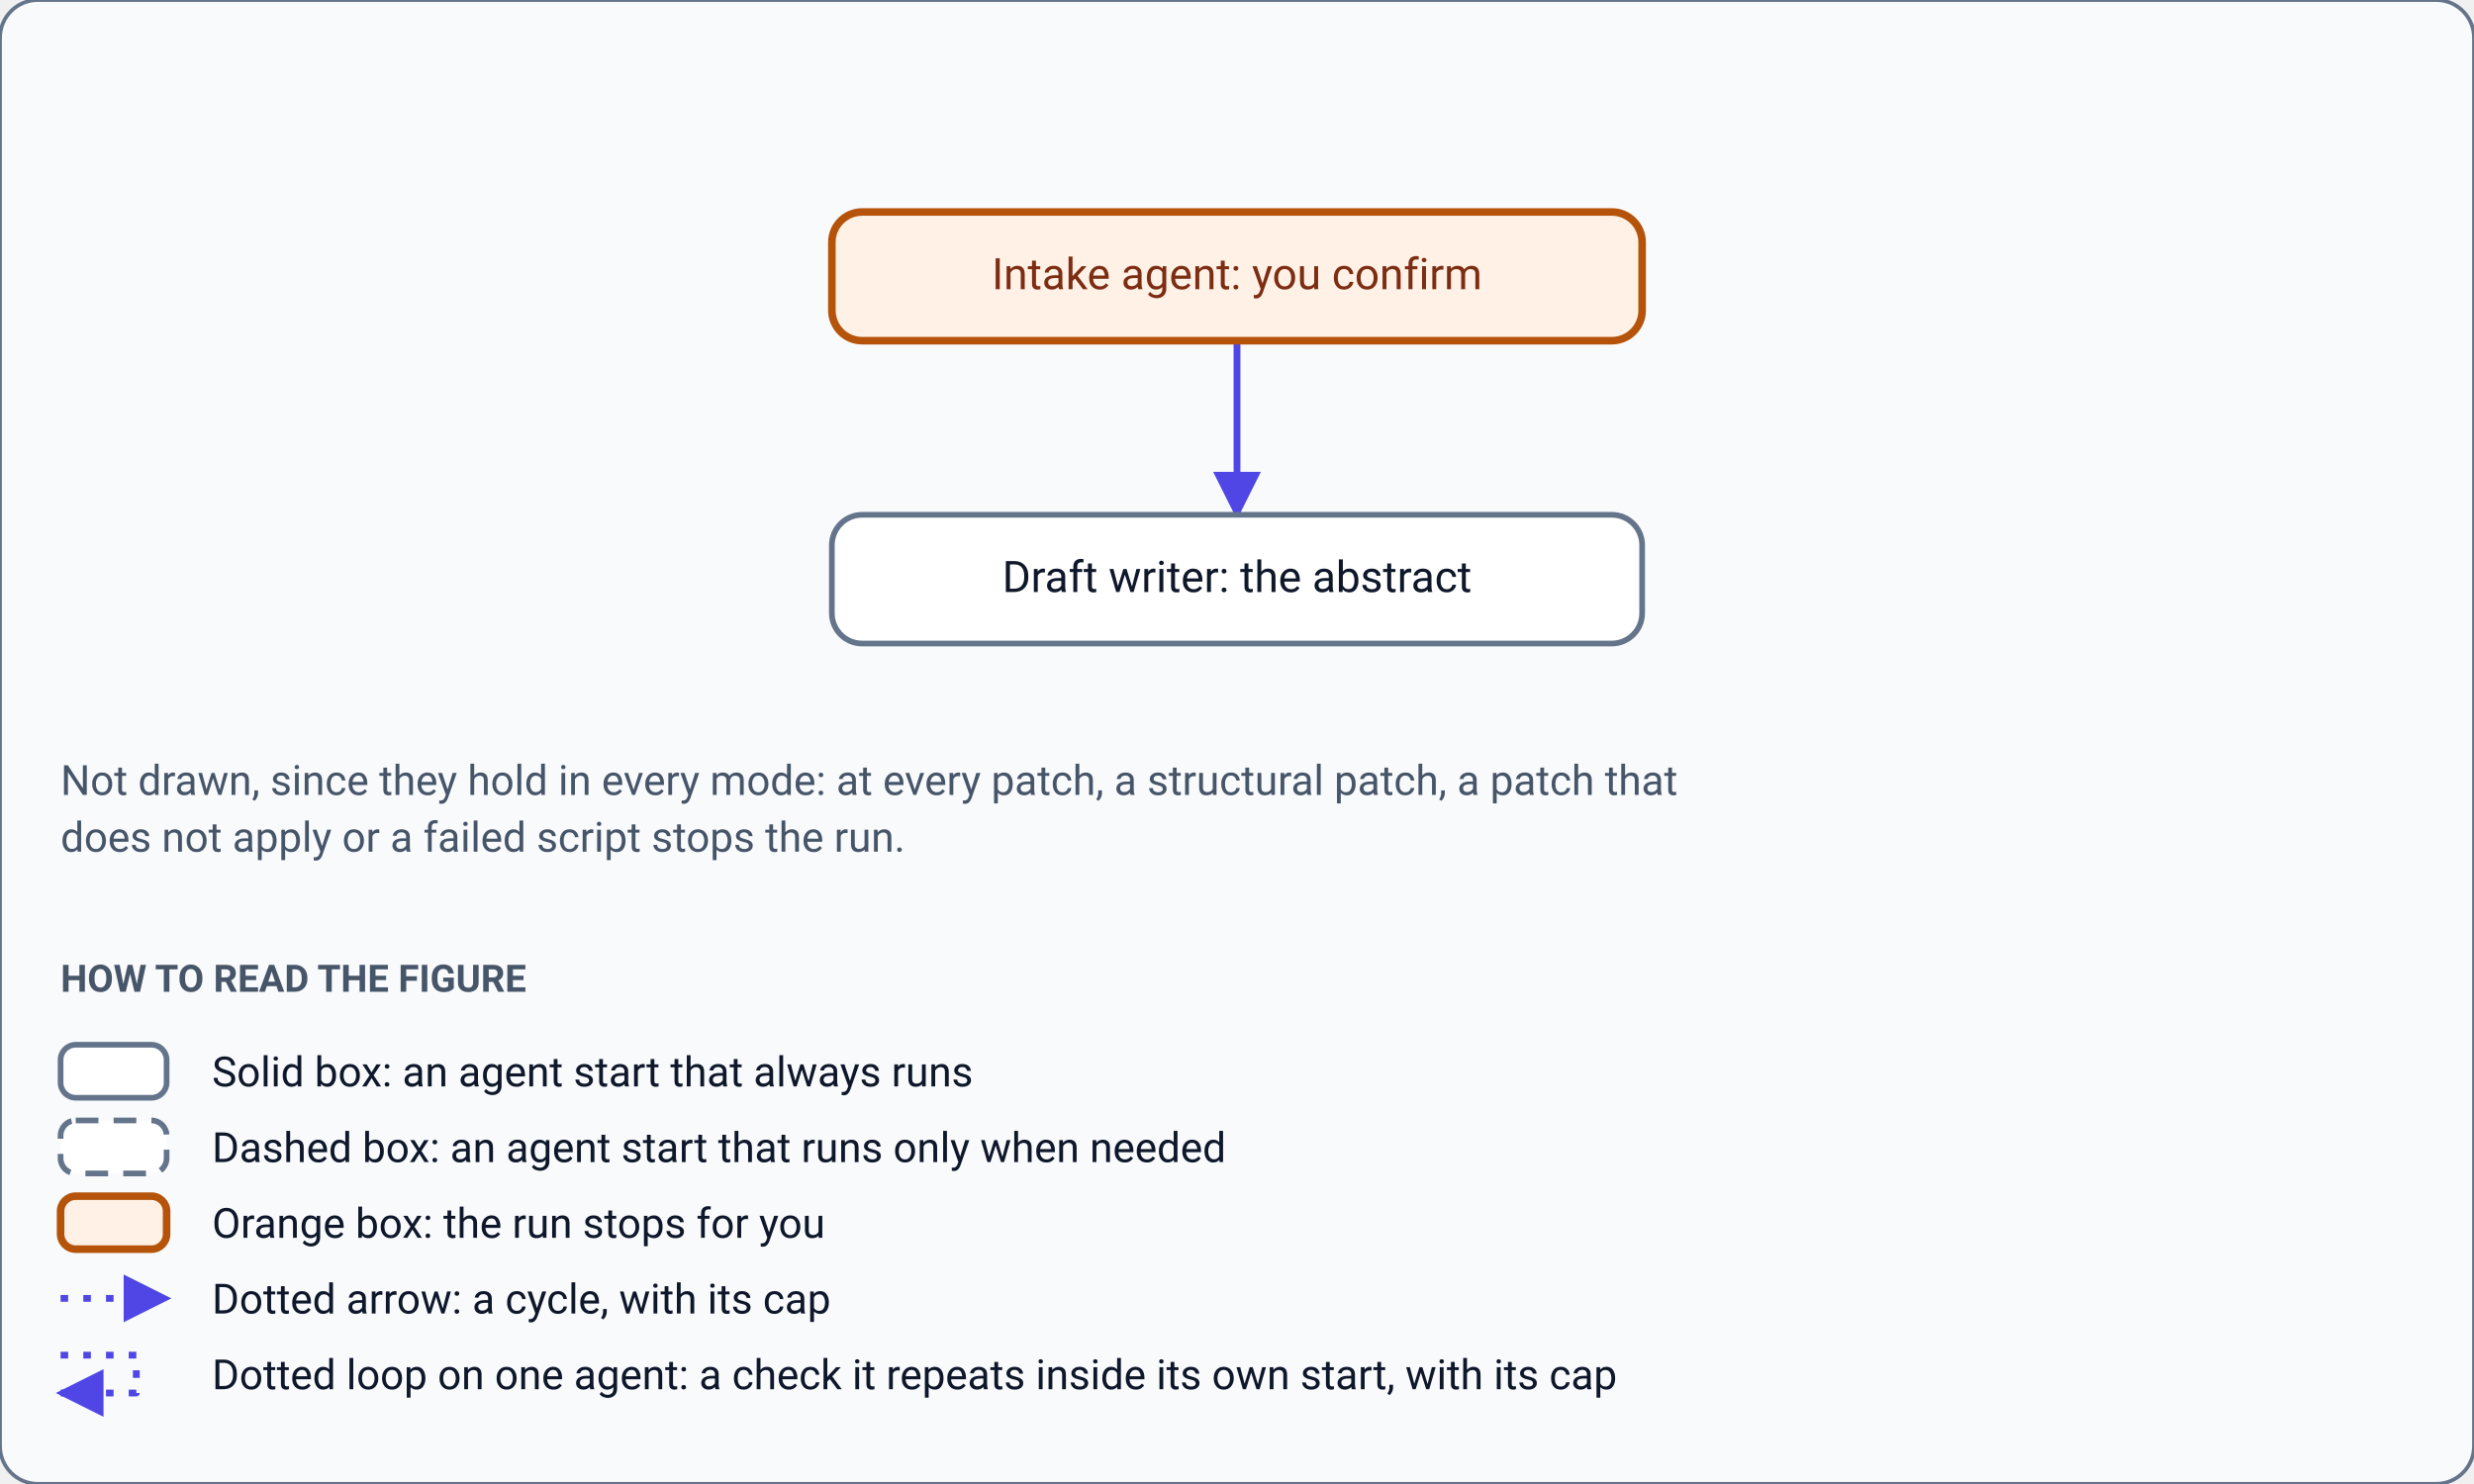
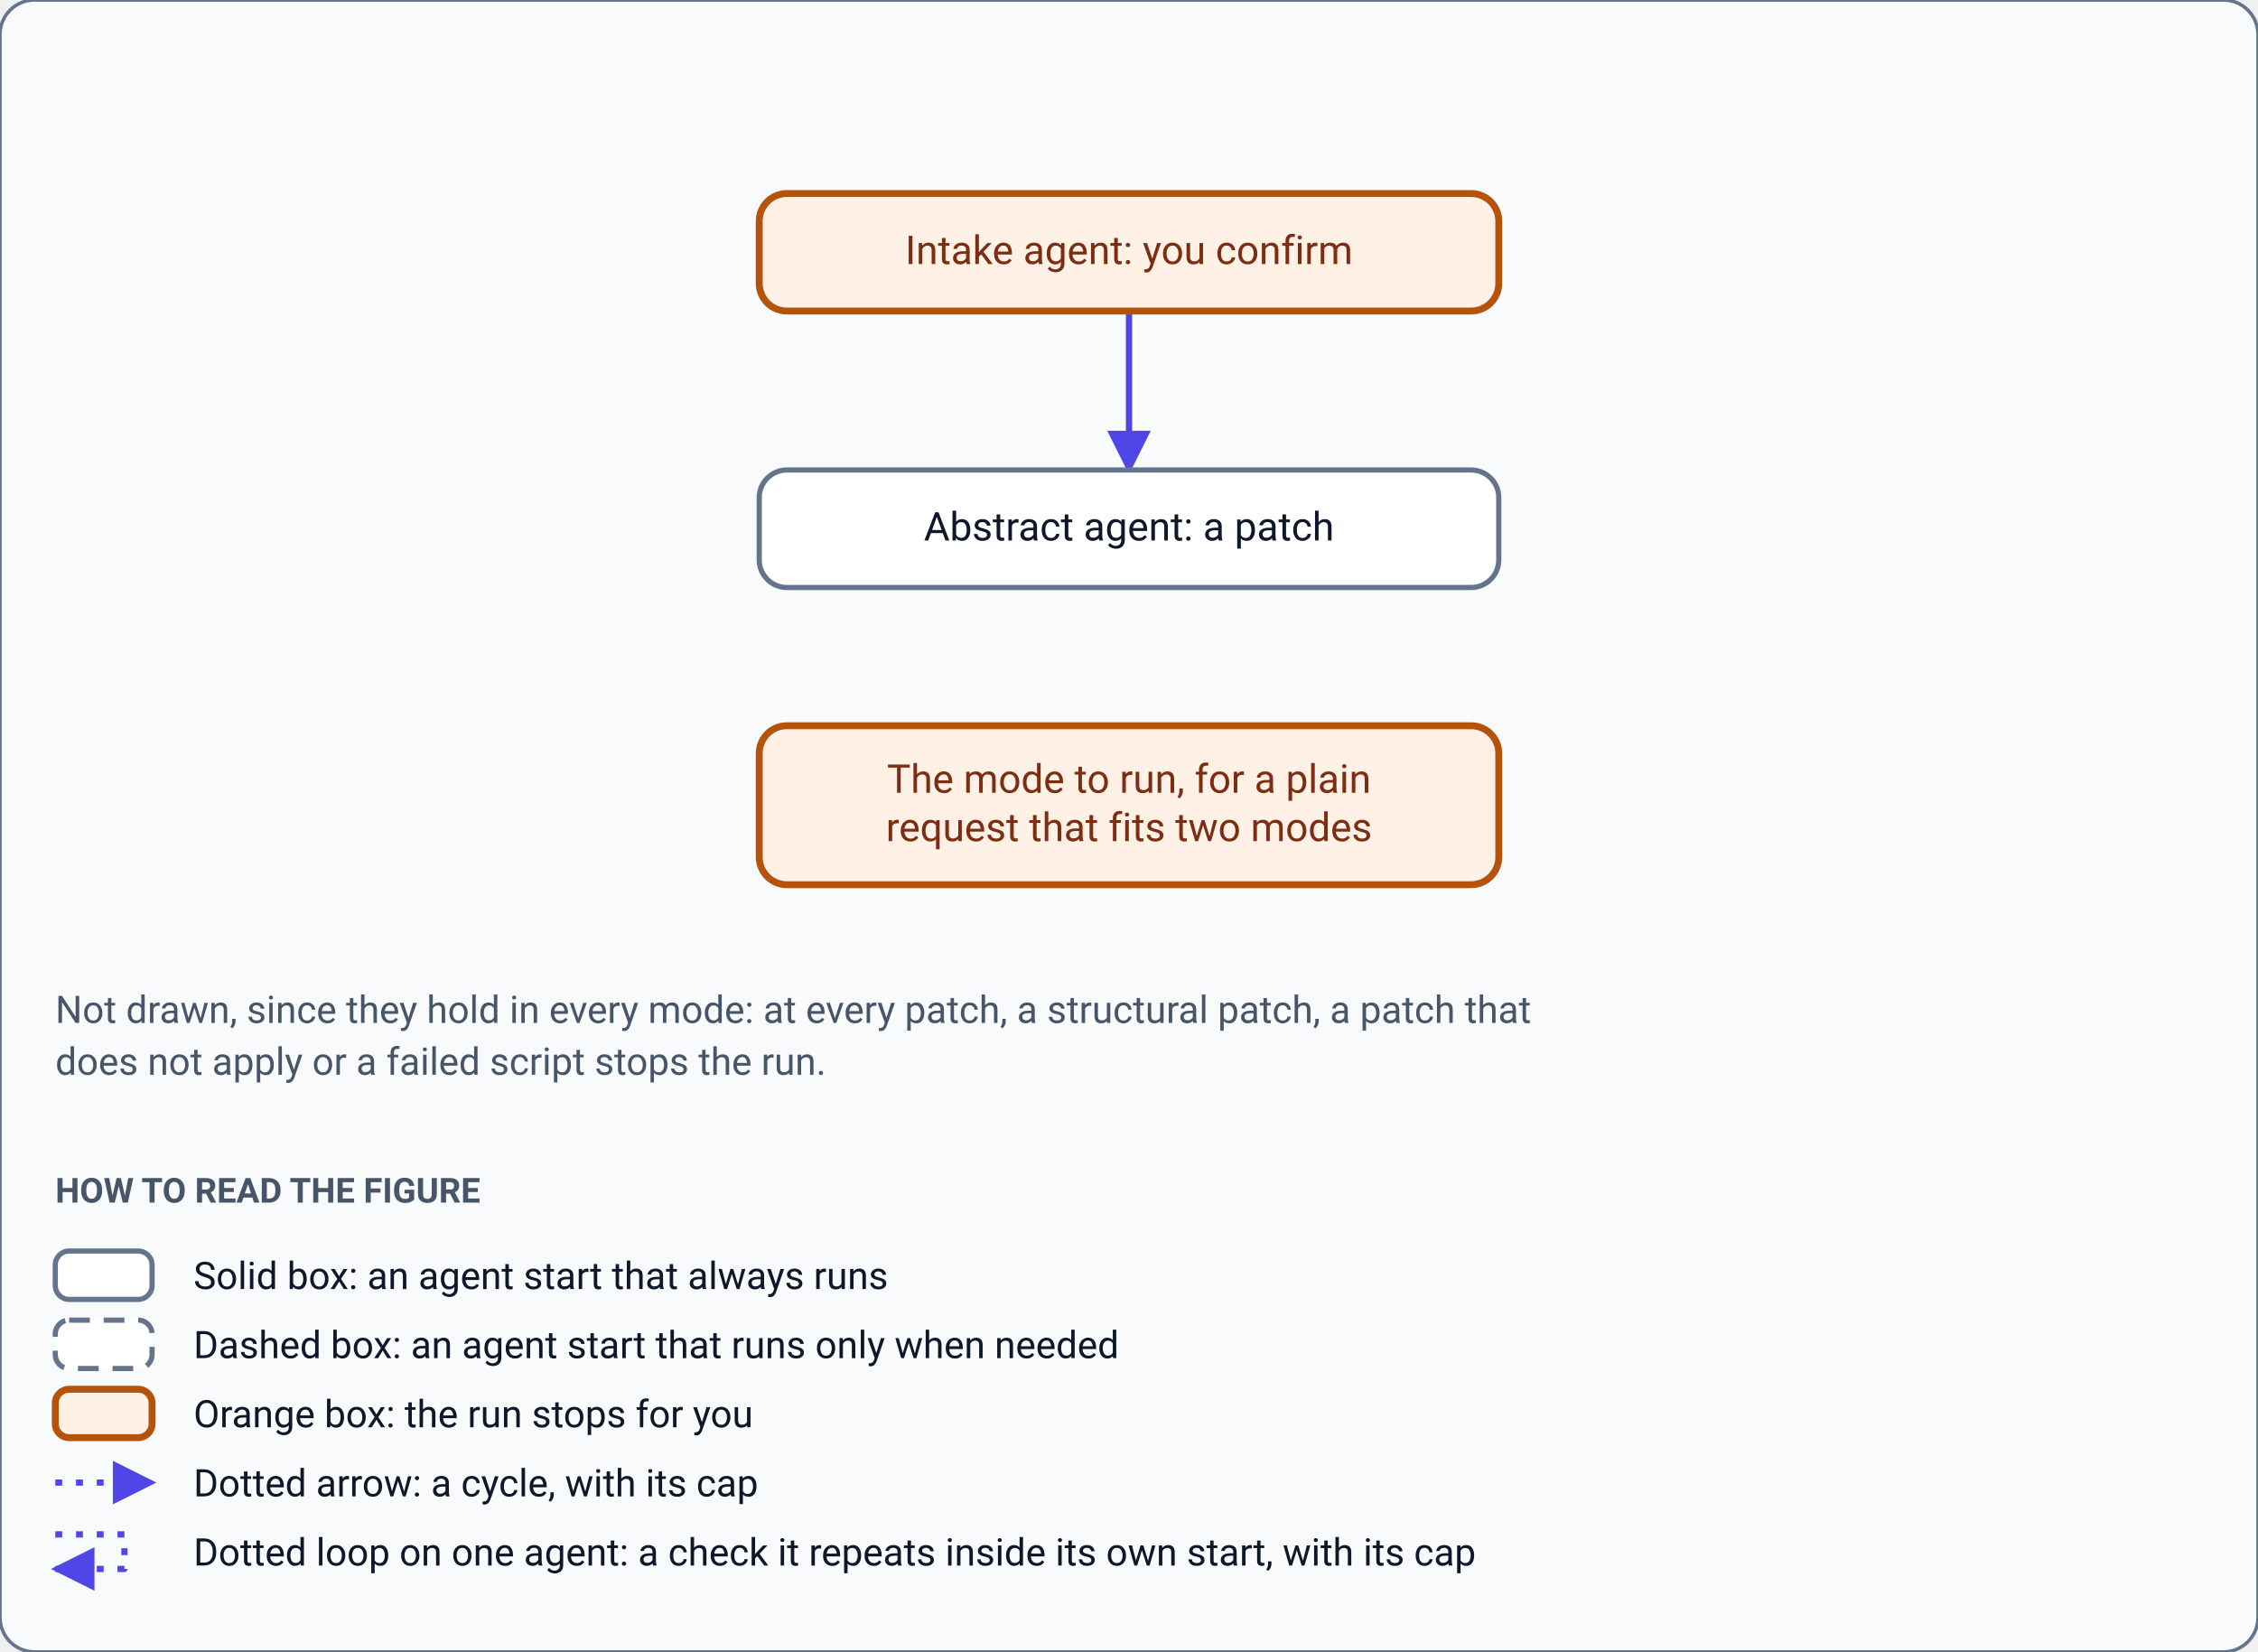
- <svg xmlns="http://www.w3.org/2000/svg" viewBox="0 0 653.4 392" width="653.4" height="392" role="img" aria-label="The abstract-only mode of the paper skill. Boxes: Intake agent: you confirm (stop); Draft writer: the abstract (agent).">
+ <svg xmlns="http://www.w3.org/2000/svg" viewBox="0 0 653.4 478" width="653.4" height="478" role="img" aria-label="The abstract-only mode of the paper skill. Boxes: Intake agent: you confirm (stop); Abstract agent: a patch (agent); The mode to run, for a plain request that fits two modes (stop).">
  <defs>
    <marker id="arrow" viewBox="0 0 10 10" refX="9" refY="5" markerWidth="7" markerHeight="7" orient="auto">
      <path d="M0,0 L10,5 L0,10 z" fill="#4f46e5" />
    </marker>
  </defs>
-   <rect x="0" y="0" width="653.4" height="392" rx="10" fill="#f8fafc" stroke="#64748b" />
+   <rect x="0" y="0" width="653.4" height="478" rx="10" fill="#f8fafc" stroke="#64748b" />
  <path d="M326.7,90 L326.7,136" fill="none" stroke="#4f46e5" stroke-width="1.8" marker-end="url(#arrow)" stroke-linejoin="round" />
  <rect x="219.7" y="56" width="214" height="34" rx="8" fill="#fff1e6" stroke="#b45309" stroke-width="2" />
  <text x="326.7" y="76.4" font-family="ui-sans-serif, -apple-system, 'Segoe UI', Roboto, Helvetica, Arial, sans-serif" font-size="11.5" fill="#7c2d12" font-weight="400" text-anchor="middle">Intake agent: you confirm</text>
  <rect x="219.7" y="136" width="214" height="34" rx="8" fill="#ffffff" stroke="#64748b" stroke-width="1.5" />
-   <text x="326.7" y="156.4" font-family="ui-sans-serif, -apple-system, 'Segoe UI', Roboto, Helvetica, Arial, sans-serif" font-size="11.5" fill="#0f172a" font-weight="400" text-anchor="middle">Draft writer: the abstract</text>
-   <text x="16" y="210" font-family="ui-sans-serif, -apple-system, 'Segoe UI', Roboto, Helvetica, Arial, sans-serif" font-size="11" fill="#475569" font-weight="400" text-anchor="start">Not drawn, since they hold in every mode: at every patch, a structural patch, a patch that</text>
-   <text x="16" y="225" font-family="ui-sans-serif, -apple-system, 'Segoe UI', Roboto, Helvetica, Arial, sans-serif" font-size="11" fill="#475569" font-weight="400" text-anchor="start">does not apply or a failed script stops the run.</text>
-   <text x="16" y="262" font-family="ui-sans-serif, -apple-system, 'Segoe UI', Roboto, Helvetica, Arial, sans-serif" font-size="10" fill="#475569" font-weight="700" text-anchor="start">HOW TO READ THE FIGURE</text>
-   <rect x="16" y="276" width="28" height="14" rx="4" fill="#ffffff" stroke="#64748b" stroke-width="1.5" />
-   <text x="56" y="287" font-family="ui-sans-serif, -apple-system, 'Segoe UI', Roboto, Helvetica, Arial, sans-serif" font-size="11" fill="#0f172a" font-weight="400" text-anchor="start">Solid box: an agent start that always runs</text>
-   <rect x="16" y="296" width="28" height="14" rx="4" fill="#ffffff" stroke="#64748b" stroke-width="1.5" stroke-dasharray="6 4" />
-   <text x="56" y="307" font-family="ui-sans-serif, -apple-system, 'Segoe UI', Roboto, Helvetica, Arial, sans-serif" font-size="11" fill="#0f172a" font-weight="400" text-anchor="start">Dashed box: an agent start that runs only when needed</text>
-   <rect x="16" y="316" width="28" height="14" rx="4" fill="#fff1e6" stroke="#b45309" stroke-width="2" />
-   <text x="56" y="327" font-family="ui-sans-serif, -apple-system, 'Segoe UI', Roboto, Helvetica, Arial, sans-serif" font-size="11" fill="#0f172a" font-weight="400" text-anchor="start">Orange box: the run stops for you</text>
-   <path d="M16,343 L44,343" fill="none" stroke="#4f46e5" stroke-width="1.8" stroke-dasharray="2 4" marker-end="url(#arrow)" stroke-linejoin="round" />
-   <text x="56" y="347" font-family="ui-sans-serif, -apple-system, 'Segoe UI', Roboto, Helvetica, Arial, sans-serif" font-size="11" fill="#0f172a" font-weight="400" text-anchor="start">Dotted arrow: a cycle, with its cap</text>
-   <path d="M16,358 L36,358 L36,368 L16,368" fill="none" stroke="#4f46e5" stroke-width="1.8" stroke-dasharray="2 4" marker-end="url(#arrow)" stroke-linejoin="round" />
-   <text x="56" y="367" font-family="ui-sans-serif, -apple-system, 'Segoe UI', Roboto, Helvetica, Arial, sans-serif" font-size="11" fill="#0f172a" font-weight="400" text-anchor="start">Dotted loop on one agent: a check it repeats inside its own start, with its cap</text>
+   <text x="326.7" y="156.4" font-family="ui-sans-serif, -apple-system, 'Segoe UI', Roboto, Helvetica, Arial, sans-serif" font-size="11.5" fill="#0f172a" font-weight="400" text-anchor="middle">Abstract agent: a patch</text>
+   <rect x="219.7" y="210" width="214" height="46" rx="8" fill="#fff1e6" stroke="#b45309" stroke-width="2" />
+   <text x="326.7" y="229.4" font-family="ui-sans-serif, -apple-system, 'Segoe UI', Roboto, Helvetica, Arial, sans-serif" font-size="11.5" fill="#7c2d12" font-weight="400" text-anchor="middle">The mode to run, for a plain</text>
+   <text x="326.7" y="243.4" font-family="ui-sans-serif, -apple-system, 'Segoe UI', Roboto, Helvetica, Arial, sans-serif" font-size="11.5" fill="#7c2d12" font-weight="400" text-anchor="middle">request that fits two modes</text>
+   <text x="16" y="296" font-family="ui-sans-serif, -apple-system, 'Segoe UI', Roboto, Helvetica, Arial, sans-serif" font-size="11" fill="#475569" font-weight="400" text-anchor="start">Not drawn, since they hold in every mode: at every patch, a structural patch, a patch that</text>
+   <text x="16" y="311" font-family="ui-sans-serif, -apple-system, 'Segoe UI', Roboto, Helvetica, Arial, sans-serif" font-size="11" fill="#475569" font-weight="400" text-anchor="start">does not apply or a failed script stops the run.</text>
+   <text x="16" y="348" font-family="ui-sans-serif, -apple-system, 'Segoe UI', Roboto, Helvetica, Arial, sans-serif" font-size="10" fill="#475569" font-weight="700" text-anchor="start">HOW TO READ THE FIGURE</text>
+   <rect x="16" y="362" width="28" height="14" rx="4" fill="#ffffff" stroke="#64748b" stroke-width="1.5" />
+   <text x="56" y="373" font-family="ui-sans-serif, -apple-system, 'Segoe UI', Roboto, Helvetica, Arial, sans-serif" font-size="11" fill="#0f172a" font-weight="400" text-anchor="start">Solid box: an agent start that always runs</text>
+   <rect x="16" y="382" width="28" height="14" rx="4" fill="#ffffff" stroke="#64748b" stroke-width="1.5" stroke-dasharray="6 4" />
+   <text x="56" y="393" font-family="ui-sans-serif, -apple-system, 'Segoe UI', Roboto, Helvetica, Arial, sans-serif" font-size="11" fill="#0f172a" font-weight="400" text-anchor="start">Dashed box: an agent start that runs only when needed</text>
+   <rect x="16" y="402" width="28" height="14" rx="4" fill="#fff1e6" stroke="#b45309" stroke-width="2" />
+   <text x="56" y="413" font-family="ui-sans-serif, -apple-system, 'Segoe UI', Roboto, Helvetica, Arial, sans-serif" font-size="11" fill="#0f172a" font-weight="400" text-anchor="start">Orange box: the run stops for you</text>
+   <path d="M16,429 L44,429" fill="none" stroke="#4f46e5" stroke-width="1.8" stroke-dasharray="2 4" marker-end="url(#arrow)" stroke-linejoin="round" />
+   <text x="56" y="433" font-family="ui-sans-serif, -apple-system, 'Segoe UI', Roboto, Helvetica, Arial, sans-serif" font-size="11" fill="#0f172a" font-weight="400" text-anchor="start">Dotted arrow: a cycle, with its cap</text>
+   <path d="M16,444 L36,444 L36,454 L16,454" fill="none" stroke="#4f46e5" stroke-width="1.8" stroke-dasharray="2 4" marker-end="url(#arrow)" stroke-linejoin="round" />
+   <text x="56" y="453" font-family="ui-sans-serif, -apple-system, 'Segoe UI', Roboto, Helvetica, Arial, sans-serif" font-size="11" fill="#0f172a" font-weight="400" text-anchor="start">Dotted loop on one agent: a check it repeats inside its own start, with its cap</text>
</svg>
